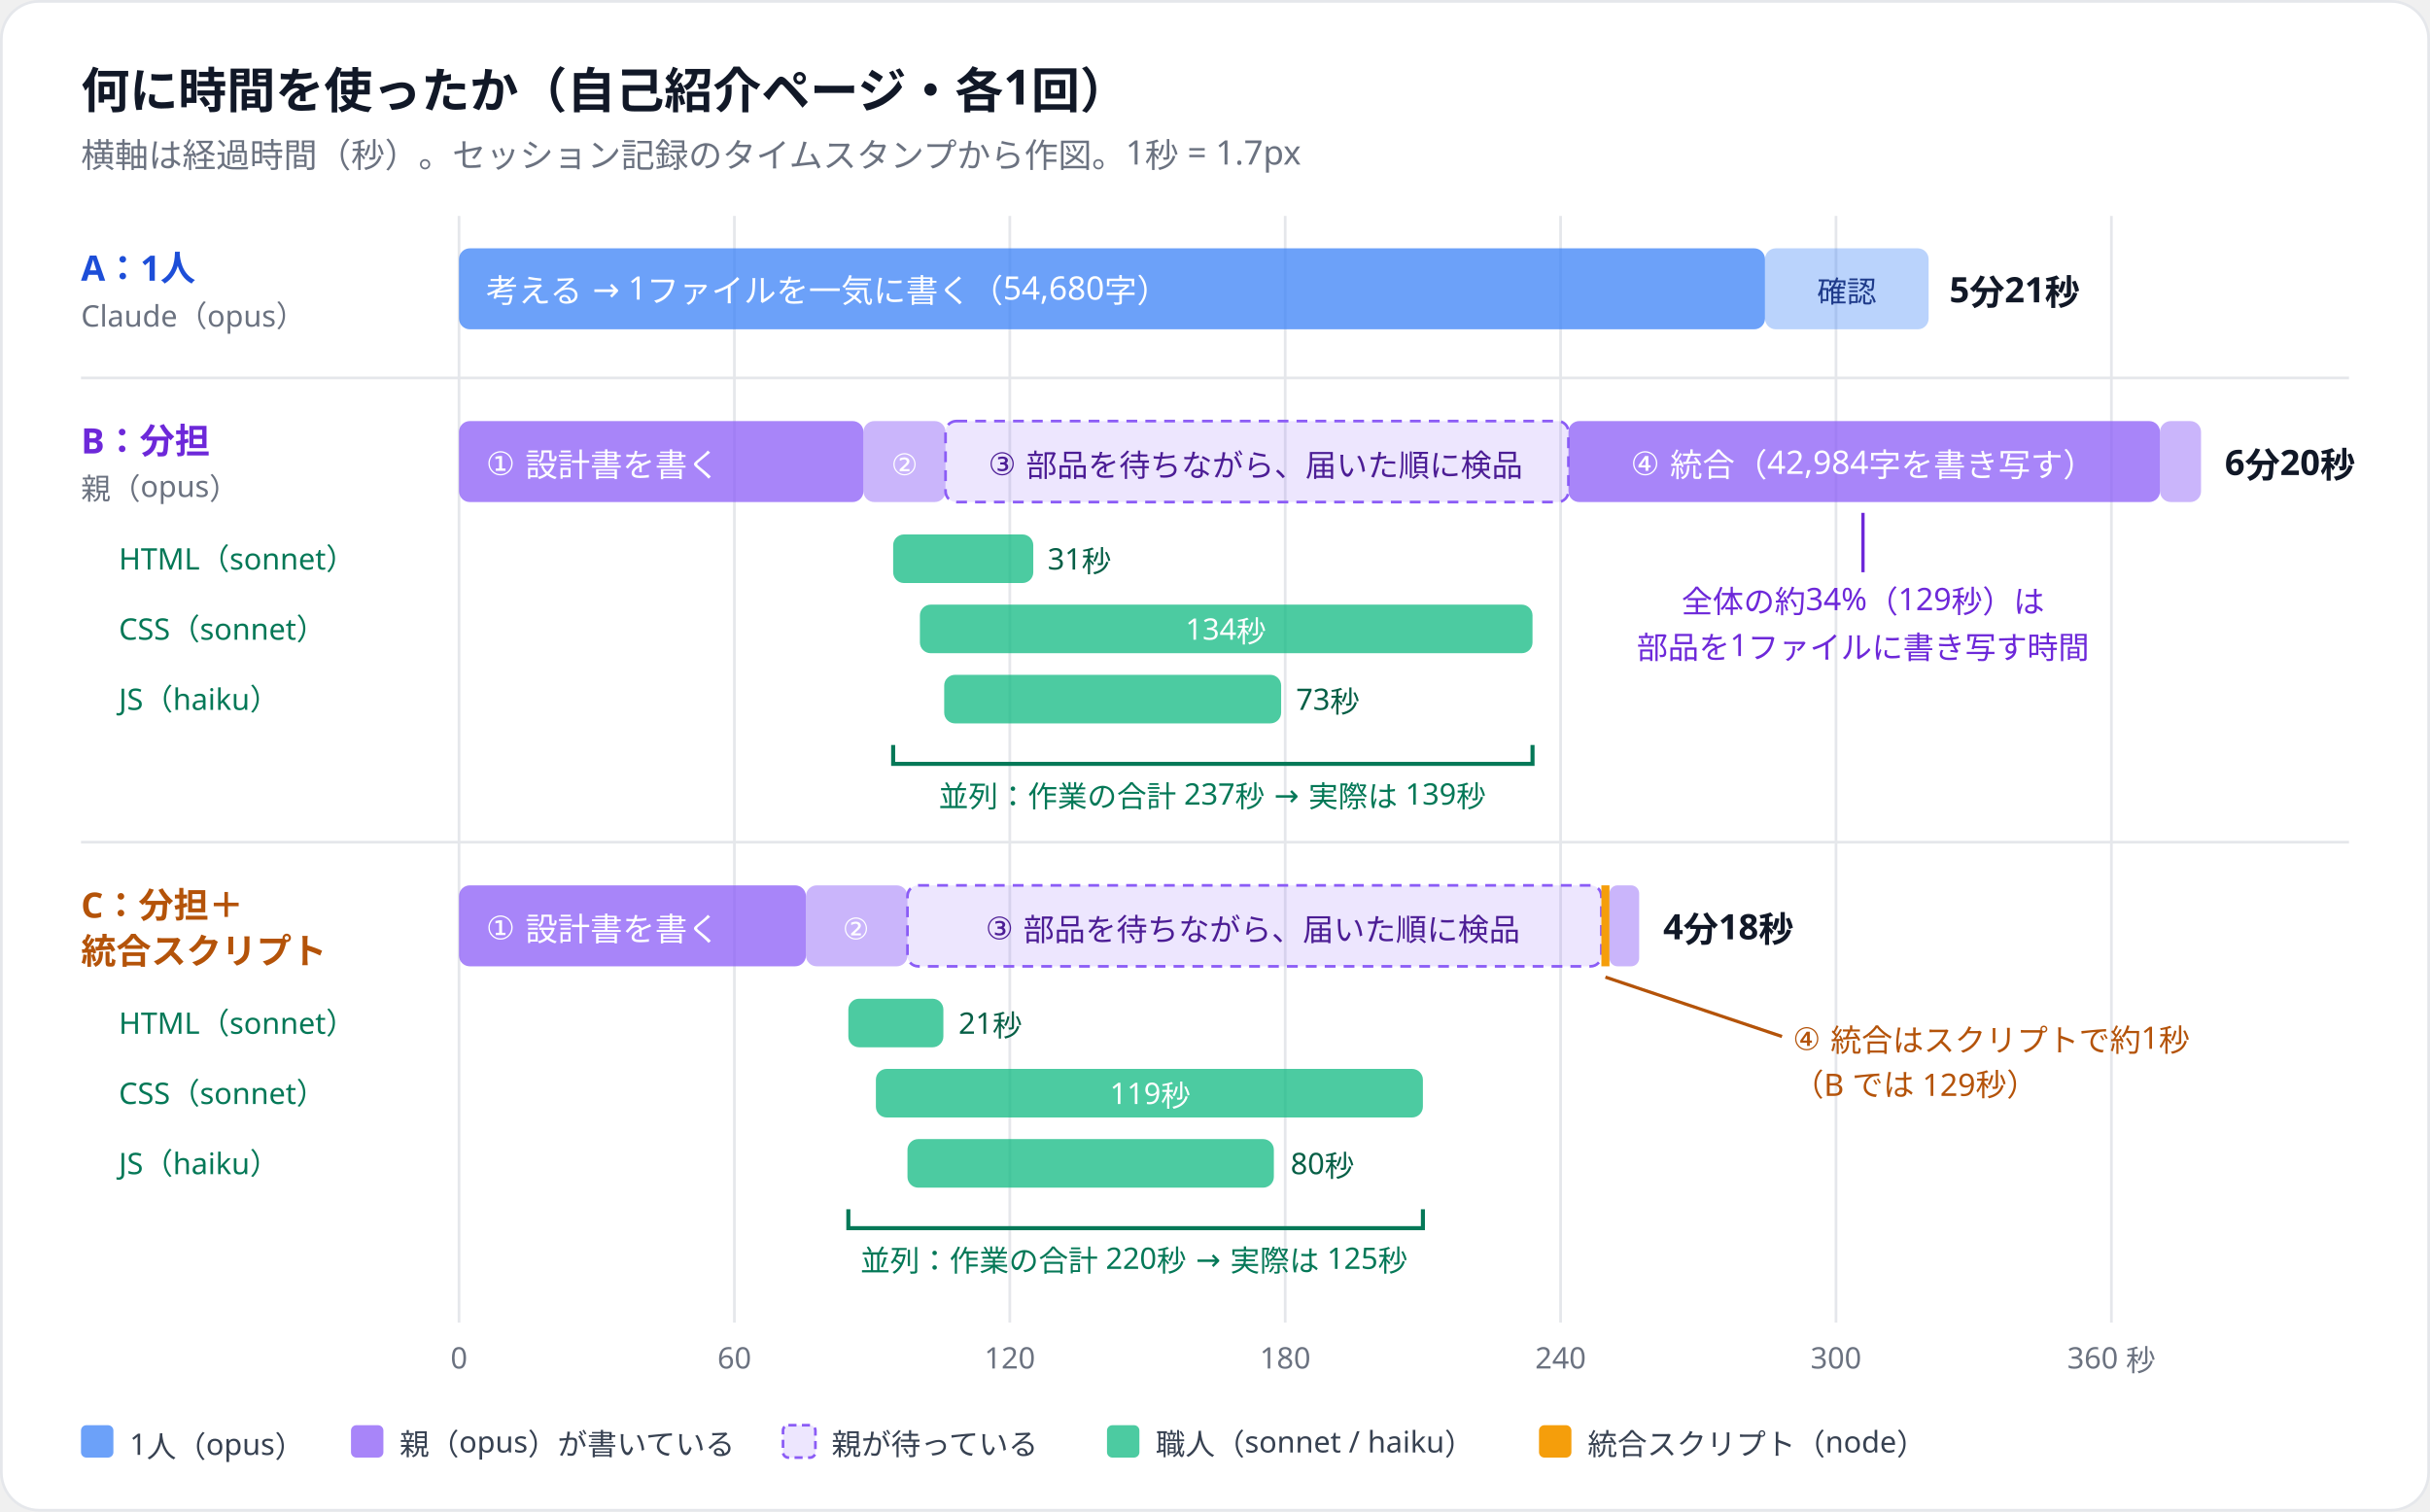
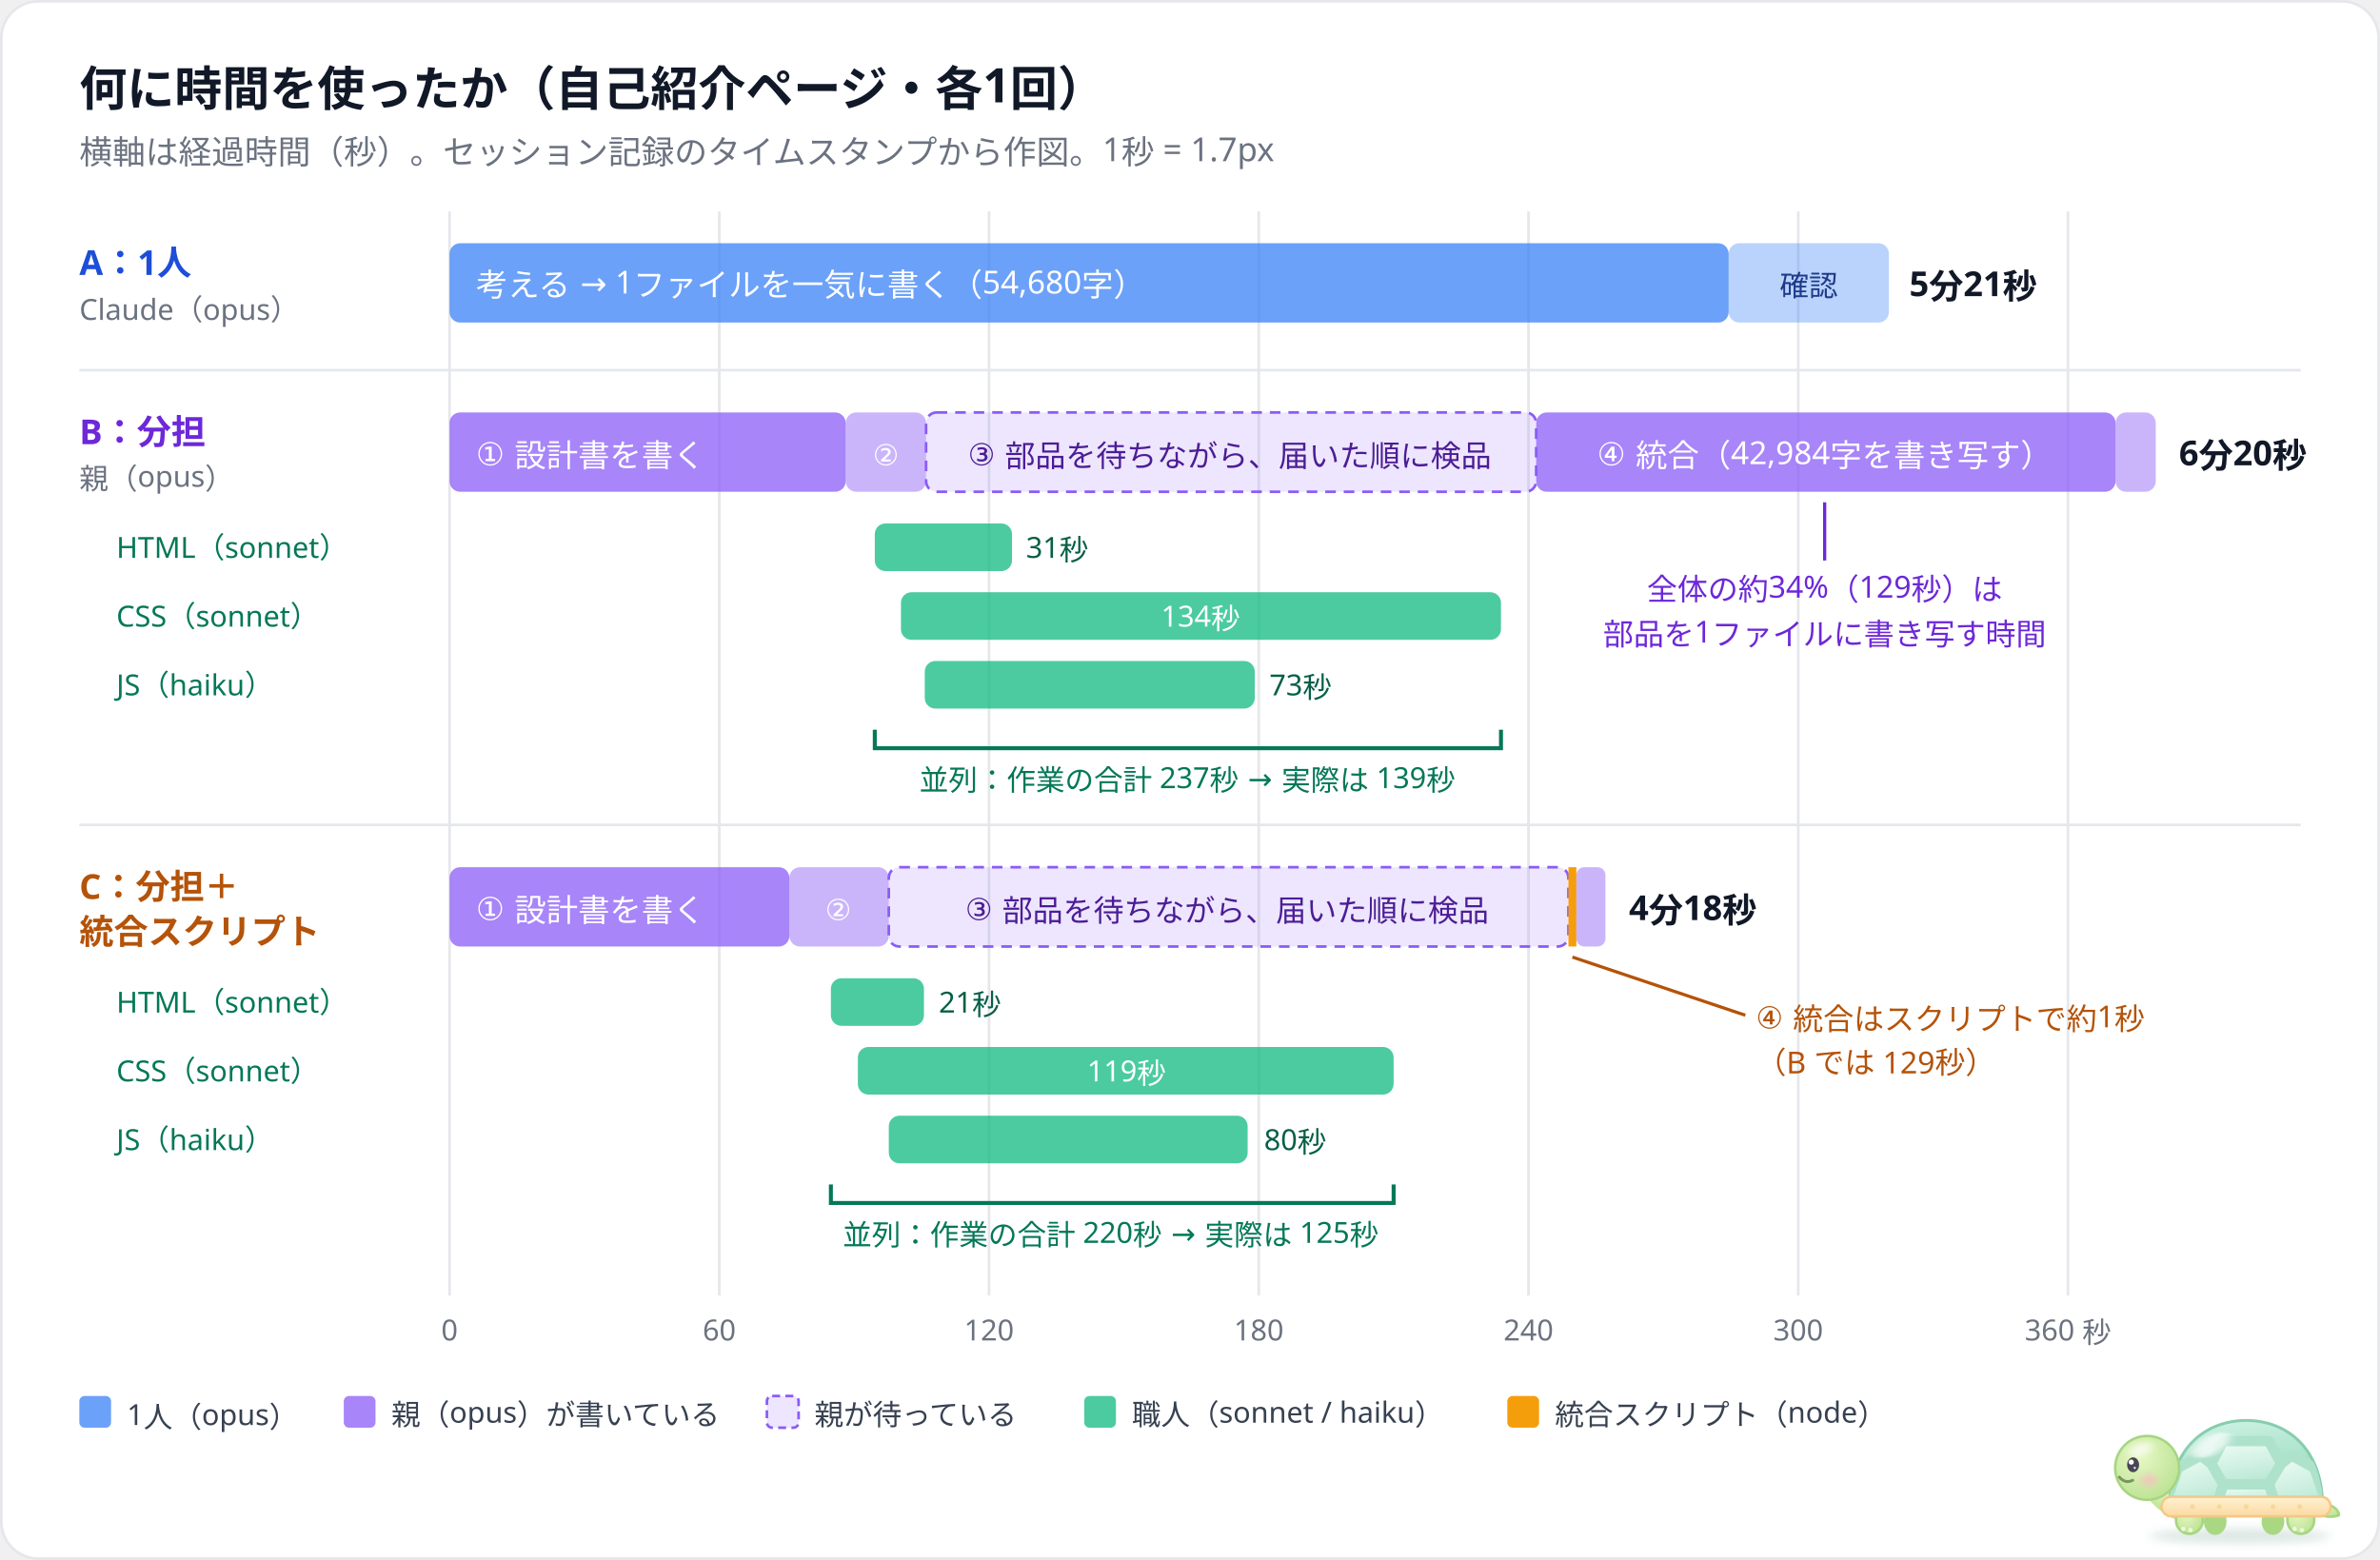
- <svg xmlns="http://www.w3.org/2000/svg" viewBox="0 0 900 560" font-family="Meiryo, 'Yu Gothic UI', 'Noto Sans JP', sans-serif">
-   <rect x="0.5" y="0.5" width="899" height="559" rx="14" fill="#ffffff" stroke="#e5e7eb" />
+ <svg xmlns="http://www.w3.org/2000/svg" viewBox="0 0 900 590" font-family="Meiryo, 'Yu Gothic UI', 'Noto Sans JP', sans-serif">
+   <rect x="0.5" y="0.5" width="899" height="589" rx="14" fill="#ffffff" stroke="#e5e7eb" />
  <text x="30" y="40" font-size="18" font-weight="700" fill="#111827">何に時間を使ったか（自己紹介ページ・各1回）</text>
  <text x="30" y="62" font-size="12.5" fill="#6b7280">横軸は経過時間（秒）。セッション記録のタイムスタンプから作図。1秒 = 1.7px</text>
  <g stroke="#e5e7eb" stroke-width="1">
    <line x1="170" y1="80" x2="170" y2="490" />
    <line x1="272" y1="80" x2="272" y2="490" />
    <line x1="374" y1="80" x2="374" y2="490" />
    <line x1="476" y1="80" x2="476" y2="490" />
    <line x1="578" y1="80" x2="578" y2="490" />
    <line x1="680" y1="80" x2="680" y2="490" />
    <line x1="782" y1="80" x2="782" y2="490" />
  </g>
  <g font-size="11" fill="#6b7280" text-anchor="middle">
    <text x="170" y="507">0</text>
    <text x="272" y="507">60</text>
    <text x="374" y="507">120</text>
    <text x="476" y="507">180</text>
    <text x="578" y="507">240</text>
    <text x="680" y="507">300</text>
    <text x="782" y="507">360 秒</text>
  </g>
  <text x="30" y="104" font-size="13" font-weight="700" fill="#1d4ed8">A：1人</text>
  <text x="30" y="121" font-size="11" fill="#6b7280">Claude（opus）</text>
  <rect x="170" y="92" width="483.7" height="30" rx="4" fill="#3b82f6" fill-opacity="0.75" />
  <text x="180" y="112" font-size="12" fill="#ffffff">考える → 1ファイルを一気に書く（54,680字）</text>
  <rect x="653.7" y="92" width="60.6" height="30" rx="4" fill="#3b82f6" fill-opacity="0.35" />
  <text x="684" y="112" font-size="11" fill="#1e3a8a" text-anchor="middle">確認</text>
  <text x="722" y="112" font-size="13" font-weight="700" fill="#111827">5分21秒</text>
  <line x1="30" y1="140" x2="870" y2="140" stroke="#e5e7eb" />
  <text x="30" y="168" font-size="13" font-weight="700" fill="#6d28d9">B：分担</text>
  <text x="30" y="185" font-size="11" fill="#6b7280">親（opus）</text>
  <rect x="170" y="156" width="149.8" height="30" rx="4" fill="#8b5cf6" fill-opacity="0.75" />
  <text x="180" y="176" font-size="12" fill="#ffffff">① 設計書を書く</text>
  <rect x="319.8" y="156" width="30.4" height="30" rx="4" fill="#8b5cf6" fill-opacity="0.45" />
  <text x="335" y="176" font-size="11" fill="#ffffff" text-anchor="middle">②</text>
  <rect x="350.2" y="156" width="230.7" height="30" rx="4" fill="#8b5cf6" fill-opacity="0.15" stroke="#8b5cf6" stroke-dasharray="4 3" />
  <text x="465" y="176" font-size="11.5" fill="#4c1d95" text-anchor="middle">③ 部品を待ちながら、届いた順に検品</text>
  <rect x="580.9" y="156" width="219.1" height="30" rx="4" fill="#8b5cf6" fill-opacity="0.75" />
  <text x="690" y="176" font-size="12" fill="#ffffff" text-anchor="middle">④ 統合（42,984字を書き写す）</text>
  <rect x="800" y="156" width="15.2" height="30" rx="4" fill="#8b5cf6" fill-opacity="0.45" />
  <text x="824" y="176" font-size="13" font-weight="700" fill="#111827">6分20秒</text>
  <text x="44" y="211" font-size="11" fill="#047857">HTML（sonnet）</text>
  <rect x="330.8" y="198" width="51.9" height="18" rx="4" fill="#10b981" fill-opacity="0.75" />
  <text x="388" y="211" font-size="11" fill="#065f46">31秒</text>
  <text x="44" y="237" font-size="11" fill="#047857">CSS（sonnet）</text>
  <rect x="340.7" y="224" width="226.9" height="18" rx="4" fill="#10b981" fill-opacity="0.75" />
  <text x="454" y="237" font-size="11" fill="#ffffff" text-anchor="middle">134秒</text>
  <text x="44" y="263" font-size="11" fill="#047857">JS（haiku）</text>
  <rect x="349.7" y="250" width="124.8" height="18" rx="4" fill="#10b981" fill-opacity="0.75" />
  <text x="480" y="263" font-size="11" fill="#065f46">73秒</text>
  <path d="M 330.8 276 L 330.8 283 L 567.6 283 L 567.6 276" fill="none" stroke="#047857" stroke-width="1.5" />
  <text x="449" y="299" font-size="11" fill="#047857" text-anchor="middle">並列：作業の合計 237秒 → 実際は 139秒</text>
  <path d="M 690 190 L 690 212" stroke="#6d28d9" stroke-width="1.2" fill="none" />
  <text x="690" y="227" font-size="11.5" fill="#6d28d9" text-anchor="middle">全体の約34%（129秒）は</text>
  <text x="690" y="244" font-size="11.5" fill="#6d28d9" text-anchor="middle">部品を1ファイルに書き写す時間</text>
  <line x1="30" y1="312" x2="870" y2="312" stroke="#e5e7eb" />
  <text x="30" y="340" font-size="13" font-weight="700" fill="#b45309">C：分担＋</text>
  <text x="30" y="357" font-size="13" font-weight="700" fill="#b45309">統合スクリプト</text>
  <rect x="170" y="328" width="128.5" height="30" rx="4" fill="#8b5cf6" fill-opacity="0.75" />
  <text x="180" y="348" font-size="12" fill="#ffffff">① 設計書を書く</text>
  <rect x="298.5" y="328" width="37.6" height="30" rx="4" fill="#8b5cf6" fill-opacity="0.45" />
  <text x="317" y="348" font-size="11" fill="#ffffff" text-anchor="middle">②</text>
  <rect x="336.1" y="328" width="257" height="30" rx="4" fill="#8b5cf6" fill-opacity="0.15" stroke="#8b5cf6" stroke-dasharray="4 3" />
  <text x="464" y="348" font-size="11.5" fill="#4c1d95" text-anchor="middle">③ 部品を待ちながら、届いた順に検品</text>
  <rect x="593.1" y="328" width="3" height="30" fill="#f59e0b" />
  <rect x="596.1" y="328" width="11" height="30" rx="3" fill="#8b5cf6" fill-opacity="0.45" />
  <text x="616" y="348" font-size="13" font-weight="700" fill="#111827">4分18秒</text>
  <text x="44" y="383" font-size="11" fill="#047857">HTML（sonnet）</text>
  <rect x="314.2" y="370" width="35.2" height="18" rx="4" fill="#10b981" fill-opacity="0.75" />
  <text x="355" y="383" font-size="11" fill="#065f46">21秒</text>
  <text x="44" y="409" font-size="11" fill="#047857">CSS（sonnet）</text>
  <rect x="324.4" y="396" width="202.6" height="18" rx="4" fill="#10b981" fill-opacity="0.75" />
  <text x="426" y="409" font-size="11" fill="#ffffff" text-anchor="middle">119秒</text>
  <text x="44" y="435" font-size="11" fill="#047857">JS（haiku）</text>
  <rect x="336.1" y="422" width="135.7" height="18" rx="4" fill="#10b981" fill-opacity="0.75" />
  <text x="478" y="435" font-size="11" fill="#065f46">80秒</text>
  <path d="M 314.2 448 L 314.2 455 L 527 455 L 527 448" fill="none" stroke="#047857" stroke-width="1.5" />
  <text x="420" y="471" font-size="11" fill="#047857" text-anchor="middle">並列：作業の合計 220秒 → 実際は 125秒</text>
  <path d="M 594.6 362 L 660 384" stroke="#b45309" stroke-width="1.2" fill="none" />
  <text x="664" y="389" font-size="11.5" fill="#b45309">④ 統合はスクリプトで約1秒</text>
  <text x="664" y="406" font-size="11.5" fill="#b45309">（B では 129秒）</text>
  <g font-size="11" fill="#374151">
    <rect x="30" y="528" width="12" height="12" rx="2" fill="#3b82f6" fill-opacity="0.75" />
    <text x="48" y="539">1人（opus）</text>
    <rect x="130" y="528" width="12" height="12" rx="2" fill="#8b5cf6" fill-opacity="0.75" />
    <text x="148" y="539">親（opus）が書いている</text>
    <rect x="290" y="528" width="12" height="12" rx="2" fill="#8b5cf6" fill-opacity="0.15" stroke="#8b5cf6" stroke-dasharray="3 2" />
    <text x="308" y="539">親が待っている</text>
    <rect x="410" y="528" width="12" height="12" rx="2" fill="#10b981" fill-opacity="0.75" />
    <text x="428" y="539">職人（sonnet / haiku）</text>
    <rect x="570" y="528" width="12" height="12" rx="2" fill="#f59e0b" />
    <text x="588" y="539">統合スクリプト（node）</text>
  </g>
+   <g transform="translate(794 524) scale(0.78)">
+     <g id="kame-mark" opacity="0.94">
+       <defs>
+         <linearGradient id="kameShell" x1="0.3" y1="0" x2="0.6" y2="1">
+           <stop offset="0" stop-color="#c9f1e0" />
+           <stop offset="1" stop-color="#86d3b4" />
+         </linearGradient>
+         <linearGradient id="kameScute" x1="0.3" y1="0" x2="0.6" y2="1">
+           <stop offset="0" stop-color="#ecfbf4" />
+           <stop offset="1" stop-color="#b3e6d0" />
+         </linearGradient>
+         <radialGradient id="kameSkin" cx="0.38" cy="0.32" r="0.8">
+           <stop offset="0" stop-color="#e6f7c2" />
+           <stop offset="1" stop-color="#b3df86" />
+         </radialGradient>
+         <linearGradient id="kameRim" x1="0" y1="0" x2="0" y2="1">
+           <stop offset="0" stop-color="#fff1cf" />
+           <stop offset="1" stop-color="#fbd79b" />
+         </linearGradient>
+         <filter id="kameSoft" x="-20%" y="-50%" width="140%" height="200%">
+           <feGaussianBlur stdDeviation="2.2" />
+         </filter>
+         <filter id="kameGlow" x="-50%" y="-50%" width="200%" height="200%">
+           <feGaussianBlur stdDeviation="1.6" />
+         </filter>
+         <clipPath id="kameDome">
+           <path d="M34 58 C34 31 51 17 71 17 C92 17 108 32 108 58 Z" />
+         </clipPath>
+       </defs>
+       <ellipse cx="68" cy="73" rx="44" ry="3.6" fill="#5b8f7b" opacity="0.22" filter="url(#kameSoft)" />
+       <ellipse cx="56" cy="66" rx="5.5" ry="6.5" fill="#a4d47a" />
+       <ellipse cx="84" cy="66" rx="5.5" ry="6.5" fill="#a4d47a" />
+       <path d="M106 57 C112 57 116 60 116 63 C112 64.5 107 63.5 104 61 Z" fill="url(#kameSkin)" stroke="#a2d27a" stroke-width="1.2" stroke-linejoin="round" />
+       <path d="M42 60 C36 58 30 54 26 47" fill="none" stroke="url(#kameSkin)" stroke-width="13" stroke-linecap="round" />
+       <rect x="37" y="57" width="13" height="15" rx="6.5" fill="url(#kameSkin)" stroke="#a2d27a" stroke-width="1.2" />
+       <rect x="91" y="57" width="13" height="15" rx="6.5" fill="url(#kameSkin)" stroke="#a2d27a" stroke-width="1.2" />
+       <path d="M34 58 C34 31 51 17 71 17 C92 17 108 32 108 58 Z" fill="url(#kameShell)" stroke="#7fcaa9" stroke-width="1.4" />
+       <g clip-path="url(#kameDome)" fill="url(#kameScute)" stroke="#a9e0c8" stroke-width="5" stroke-linejoin="round">
+         <path d="M60 27 L82 27 L88 38 L82 48 L60 48 L54 38 Z" />
+         <path d="M31 60 L38 40 L49 34 L54 38 L60 48 L56 60 Z" />
+         <path d="M111 60 L104 40 L93 34 L88 38 L82 48 L86 60 Z" />
+         <path d="M60 48 L82 48 L86 60 L56 60 Z" />
+       </g>
+       <ellipse cx="54" cy="29" rx="10" ry="4.5" fill="#ffffff" opacity="0.7" transform="rotate(-28 54 29)" filter="url(#kameGlow)" />
+       <rect x="30" y="54" width="82" height="9.5" rx="4.75" fill="url(#kameRim)" stroke="#f3c57e" stroke-width="1.2" />
+       <g fill="#f6cf8f" opacity="0.8">
+         <circle cx="45" cy="58.8" r="1.2" />
+         <circle cx="58" cy="58.8" r="1.2" />
+         <circle cx="71" cy="58.8" r="1.2" />
+         <circle cx="84" cy="58.8" r="1.2" />
+         <circle cx="97" cy="58.8" r="1.2" />
+       </g>
+       <circle cx="23" cy="40" r="15.5" fill="url(#kameSkin)" stroke="#a2d27a" stroke-width="1.2" />
+       <ellipse cx="20" cy="31" rx="6" ry="3" fill="#ffffff" opacity="0.6" transform="rotate(-20 20 31)" filter="url(#kameGlow)" />
+       <ellipse cx="16.2" cy="38.5" rx="2.9" ry="3.6" fill="#3d3a4a" />
+       <circle cx="15.3" cy="37.2" r="1.25" fill="#ffffff" />
+       <circle cx="17" cy="40" r="0.55" fill="#ffffff" opacity="0.9" />
+       <ellipse cx="24" cy="46" rx="4" ry="2.6" fill="#ffb3c1" opacity="0.75" filter="url(#kameGlow)" />
+       <path d="M9.5 44.5 Q12.5 47.8 16 46" fill="none" stroke="#6f8f56" stroke-width="1.4" stroke-linecap="round" />
+       <g fill="#ffffff" opacity="0.65">
+         <circle cx="40.5" cy="69.6" r="1.1" />
+         <circle cx="44" cy="70.2" r="1.1" />
+         <circle cx="94.5" cy="69.6" r="1.1" />
+         <circle cx="98" cy="70.2" r="1.1" />
+       </g>
+     </g>
+   </g>
</svg>
